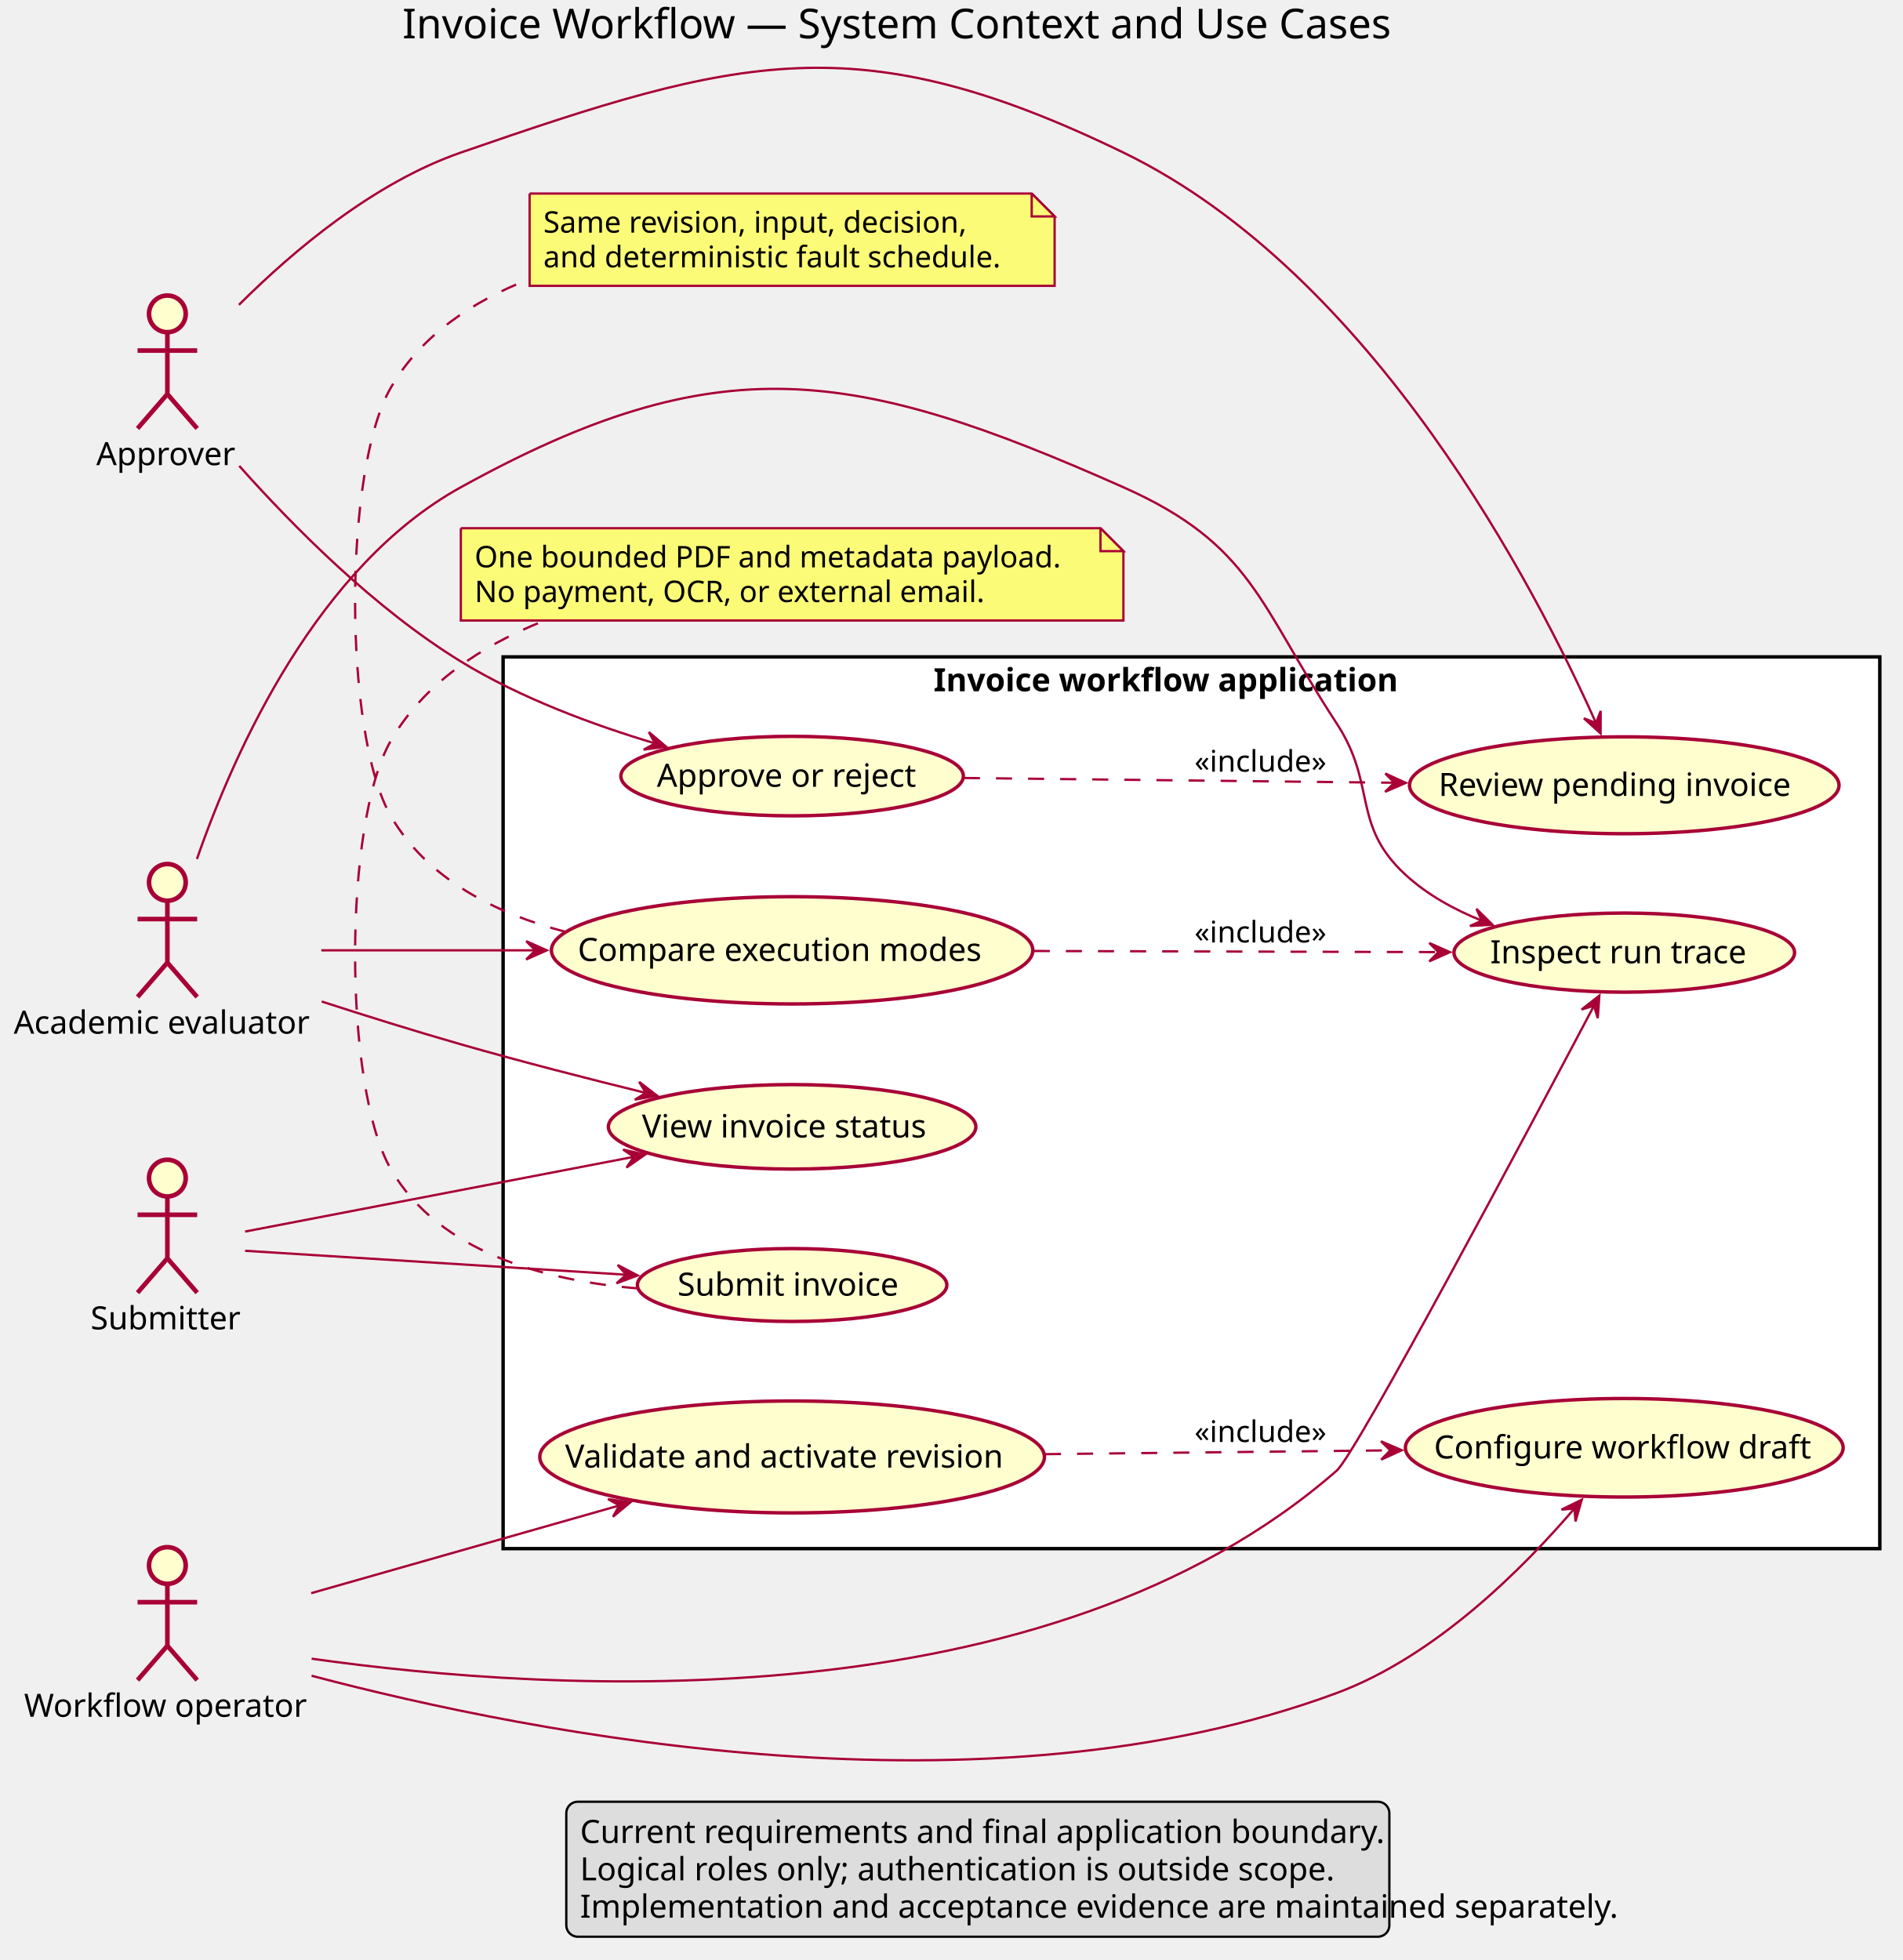
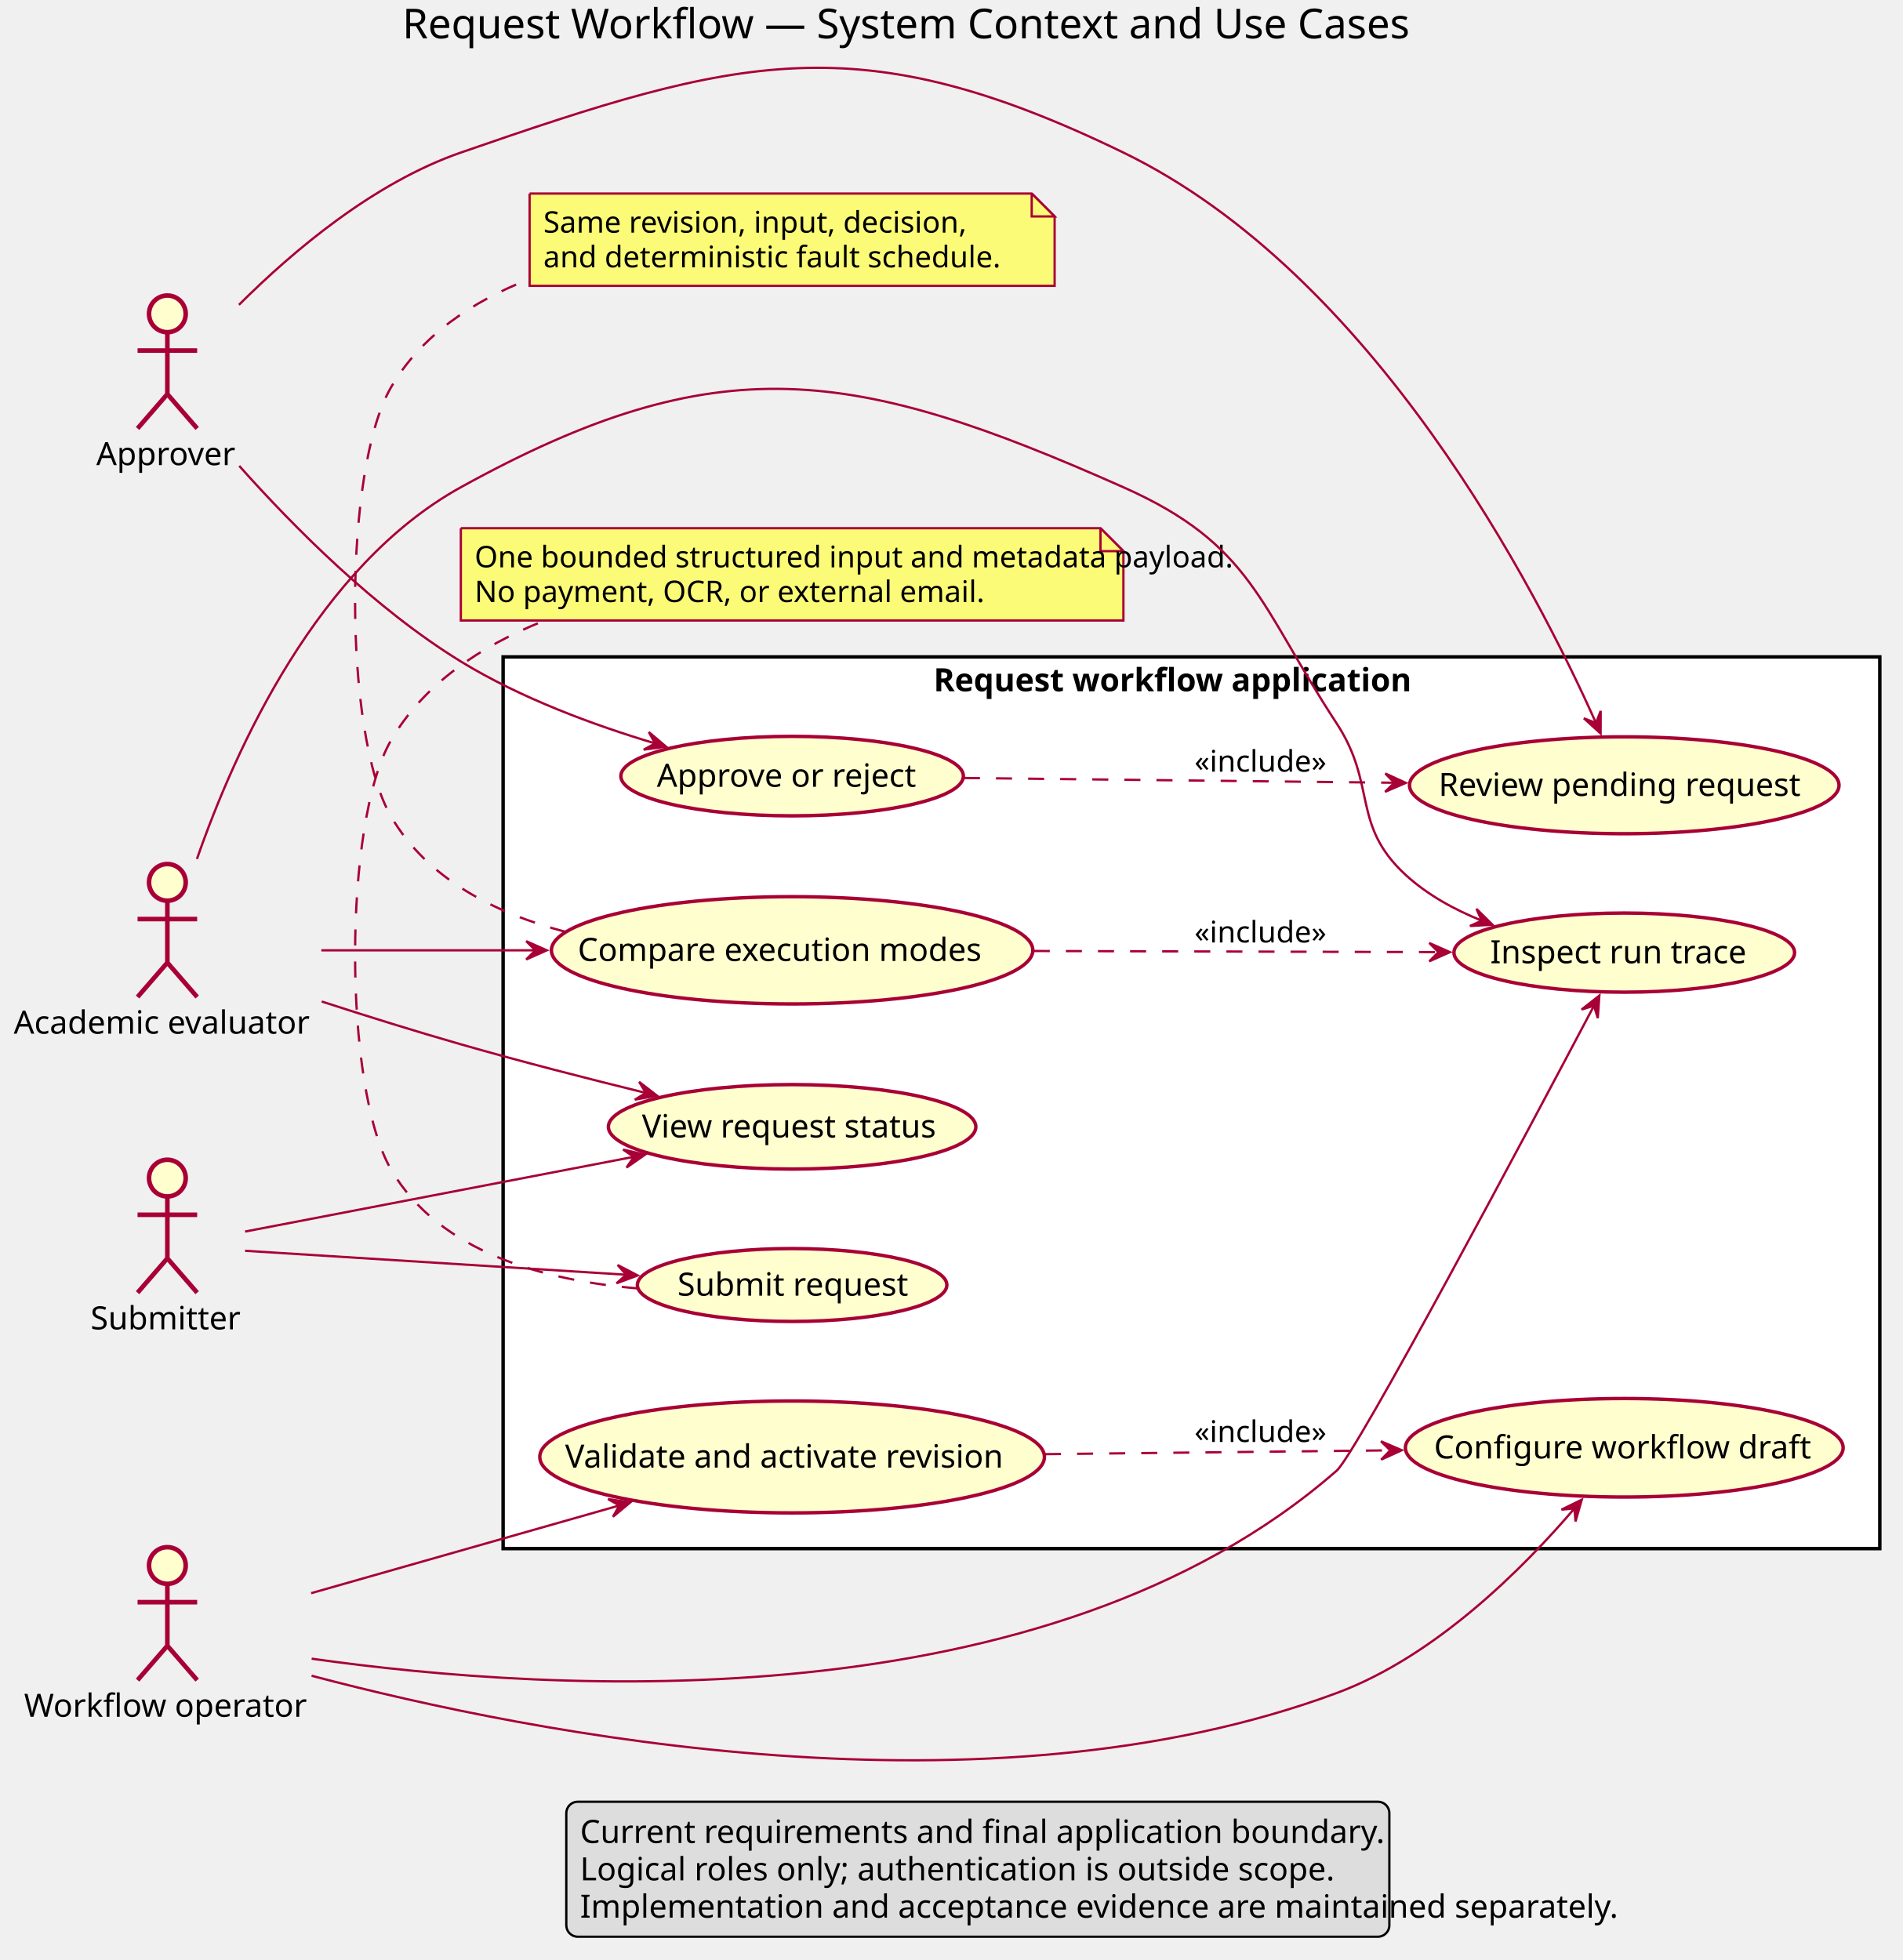
<svg xmlns="http://www.w3.org/2000/svg" contentScriptType="application/ecmascript" contentStyleType="text/css" height="855px" preserveAspectRatio="none" style="width:830px;height:855px;" version="1.1" viewBox="0 0 830 855" width="830px" zoomAndPan="magnify">
  <defs />
  <g>
-     <text fill="#000000" font-family="sans-serif" font-size="18" lengthAdjust="spacingAndGlyphs" textLength="503" x="175.5" y="16.708">Invoice Workflow — System Context and Use Cases</text>
+     <text fill="#000000" font-family="sans-serif" font-size="18" lengthAdjust="spacingAndGlyphs" textLength="503" x="175.5" y="16.708">Request Workflow — System Context and Use Cases</text>
    <rect fill="#FFFFFF" height="389" style="stroke: #000000; stroke-width: 1.5;" width="600.48" x="219.44" y="286.553" />
-     <text fill="#000000" font-family="sans-serif" font-size="14" font-weight="bold" lengthAdjust="spacingAndGlyphs" textLength="225" x="407.18" y="301.548">Invoice workflow application</text>
+     <text fill="#000000" font-family="sans-serif" font-size="14" font-weight="bold" lengthAdjust="spacingAndGlyphs" textLength="225" x="407.18" y="301.548">Request workflow application</text>
    <ellipse cx="345.498" cy="560.553" fill="#FEFECE" rx="67.498" ry="15.899" style="stroke: #A80036; stroke-width: 1.5;" />
-     <text fill="#000000" font-family="sans-serif" font-size="14" lengthAdjust="spacingAndGlyphs" textLength="100" x="295.498" y="565.201">Submit invoice</text>
+     <text fill="#000000" font-family="sans-serif" font-size="14" lengthAdjust="spacingAndGlyphs" textLength="100" x="295.498" y="565.201">Submit request</text>
    <ellipse cx="345.497" cy="491.551" fill="#FEFECE" rx="80.137" ry="18.427" style="stroke: #A80036; stroke-width: 1.5;" />
-     <text fill="#000000" font-family="sans-serif" font-size="14" lengthAdjust="spacingAndGlyphs" textLength="131" x="279.997" y="496.199">View invoice status</text>
+     <text fill="#000000" font-family="sans-serif" font-size="14" lengthAdjust="spacingAndGlyphs" textLength="131" x="279.997" y="496.199">View request status</text>
    <ellipse cx="708.459" cy="342.557" fill="#FEFECE" rx="93.669" ry="21.134" style="stroke: #A80036; stroke-width: 1.5;" />
-     <text fill="#000000" font-family="sans-serif" font-size="14" lengthAdjust="spacingAndGlyphs" textLength="162" x="627.459" y="347.205">Review pending invoice</text>
+     <text fill="#000000" font-family="sans-serif" font-size="14" lengthAdjust="spacingAndGlyphs" textLength="162" x="627.459" y="347.205">Review pending request</text>
    <ellipse cx="345.5" cy="338.553" fill="#FEFECE" rx="74.7" ry="17.34" style="stroke: #A80036; stroke-width: 1.5;" />
    <text fill="#000000" font-family="sans-serif" font-size="14" lengthAdjust="spacingAndGlyphs" textLength="118" x="286.5" y="343.202">Approve or reject</text>
    <ellipse cx="708.46" cy="631.555" fill="#FEFECE" rx="95.46" ry="21.492" style="stroke: #A80036; stroke-width: 1.5;" />
    <text fill="#000000" font-family="sans-serif" font-size="14" lengthAdjust="spacingAndGlyphs" textLength="166" x="625.46" y="636.204">Configure workflow draft</text>
    <ellipse cx="345.496" cy="635.554" fill="#FEFECE" rx="110.056" ry="24.411" style="stroke: #A80036; stroke-width: 1.5;" />
    <text fill="#000000" font-family="sans-serif" font-size="14" lengthAdjust="spacingAndGlyphs" textLength="198" x="246.496" y="640.203">Validate and activate revision</text>
    <ellipse cx="708.459" cy="415.551" fill="#FEFECE" rx="74.289" ry="17.258" style="stroke: #A80036; stroke-width: 1.5;" />
    <text fill="#000000" font-family="sans-serif" font-size="14" lengthAdjust="spacingAndGlyphs" textLength="117" x="649.959" y="420.199">Inspect run trace</text>
    <ellipse cx="345.501" cy="414.551" fill="#FEFECE" rx="104.991" ry="23.398" style="stroke: #A80036; stroke-width: 1.5;" />
    <text fill="#000000" font-family="sans-serif" font-size="14" lengthAdjust="spacingAndGlyphs" textLength="187" x="252.001" y="419.2">Compare execution modes</text>
    <ellipse cx="73" cy="513.913" fill="#FEFECE" rx="8" ry="8" style="stroke: #A80036; stroke-width: 2.0;" />
    <path d="M73,521.913 L73,548.913 M60,529.913 L86,529.913 M73,548.913 L60,563.913 M73,548.913 L86,563.913 " fill="none" style="stroke: #A80036; stroke-width: 2.0;" />
    <text fill="#000000" font-family="sans-serif" font-size="14" lengthAdjust="spacingAndGlyphs" textLength="67" x="39.5" y="579.908">Submitter</text>
    <ellipse cx="73" cy="136.913" fill="#FEFECE" rx="8" ry="8" style="stroke: #A80036; stroke-width: 2.0;" />
    <path d="M73,144.913 L73,171.913 M60,152.913 L86,152.913 M73,171.913 L60,186.913 M73,171.913 L86,186.913 " fill="none" style="stroke: #A80036; stroke-width: 2.0;" />
    <text fill="#000000" font-family="sans-serif" font-size="14" lengthAdjust="spacingAndGlyphs" textLength="62" x="42" y="202.908">Approver</text>
    <ellipse cx="73" cy="682.913" fill="#FEFECE" rx="8" ry="8" style="stroke: #A80036; stroke-width: 2.0;" />
    <path d="M73,690.913 L73,717.913 M60,698.913 L86,698.913 M73,717.913 L60,732.913 M73,717.913 L86,732.913 " fill="none" style="stroke: #A80036; stroke-width: 2.0;" />
    <text fill="#000000" font-family="sans-serif" font-size="14" lengthAdjust="spacingAndGlyphs" textLength="125" x="10.5" y="748.908">Workflow operator</text>
    <ellipse cx="73" cy="384.913" fill="#FEFECE" rx="8" ry="8" style="stroke: #A80036; stroke-width: 2.0;" />
    <path d="M73,392.913 L73,419.913 M60,400.913 L86,400.913 M73,419.913 L60,434.913 M73,419.913 L86,434.913 " fill="none" style="stroke: #A80036; stroke-width: 2.0;" />
    <text fill="#000000" font-family="sans-serif" font-size="14" lengthAdjust="spacingAndGlyphs" textLength="134" x="6" y="450.908">Academic evaluator</text>
    <path d="M201,230.423 L201,270.689 L490,270.689 L490,240.423 L480,230.423 L201,230.423 " fill="#FBFB77" style="stroke: #A80036; stroke-width: 1.0;" />
    <path d="M480,230.423 L480,240.423 L490,240.423 L480,230.423 " fill="#FBFB77" style="stroke: #A80036; stroke-width: 1.0;" />
-     <text fill="#000000" font-family="sans-serif" font-size="13" lengthAdjust="spacingAndGlyphs" textLength="268" x="207" y="247.49">One bounded PDF and metadata payload.</text>
+     <text fill="#000000" font-family="sans-serif" font-size="13" lengthAdjust="spacingAndGlyphs" textLength="268" x="207" y="247.49">One bounded structured input and metadata payload.</text>
    <text fill="#000000" font-family="sans-serif" font-size="13" lengthAdjust="spacingAndGlyphs" textLength="234" x="207" y="262.623">No payment, OCR, or external email.</text>
    <path d="M231,84.423 L231,124.689 L460,124.689 L460,94.423 L450,84.423 L231,84.423 " fill="#FBFB77" style="stroke: #A80036; stroke-width: 1.0;" />
    <path d="M450,84.423 L450,94.423 L460,94.423 L450,84.423 " fill="#FBFB77" style="stroke: #A80036; stroke-width: 1.0;" />
    <text fill="#000000" font-family="sans-serif" font-size="13" lengthAdjust="spacingAndGlyphs" textLength="195" x="237" y="101.49">Same revision, input, decision,</text>
    <text fill="#000000" font-family="sans-serif" font-size="13" lengthAdjust="spacingAndGlyphs" textLength="208" x="237" y="116.623">and deterministic fault schedule.</text>
    <path d="M106.9,545.623 C147.96,548.203 219.34,552.693 273.17,556.073 " fill="none" id="Submitter-Submit" style="stroke: #A80036; stroke-width: 1.0;" />
    <polygon fill="#A80036" points="278.13,556.383,269.399,551.826,273.14,556.069,268.897,559.811,278.13,556.383" style="stroke: #A80036; stroke-width: 1.0;" />
    <path d="M106.9,537.233 C148.86,529.163 222.47,515.013 276.67,504.593 " fill="none" id="Submitter-Status" style="stroke: #A80036; stroke-width: 1.0;" />
    <polygon fill="#A80036" points="281.36,503.693,271.766,501.466,276.45,504.638,273.278,509.322,281.36,503.693" style="stroke: #A80036; stroke-width: 1.0;" />
    <path d="M104.22,132.983 C127.9,109.353 163.08,79.693 201,66.553 C322.37,24.513 374.44,10.483 490,66.553 C599.31,119.593 670.15,257.153 696.23,315.623 " fill="none" id="Approver-Review" style="stroke: #A80036; stroke-width: 1.0;" />
    <polygon fill="#A80036" points="698.14,319.973,698.172,310.124,696.124,315.398,690.851,313.35,698.14,319.973" style="stroke: #A80036; stroke-width: 1.0;" />
    <path d="M104.36,203.243 C128.23,230.053 163.6,265.613 201,288.553 C227.03,304.523 258.85,316.273 285.92,324.353 " fill="none" id="Approver-Decide" style="stroke: #A80036; stroke-width: 1.0;" />
    <polygon fill="#A80036" points="290.52,325.703,283,319.343,285.72,324.303,280.76,327.023,290.52,325.703" style="stroke: #A80036; stroke-width: 1.0;" />
    <path d="M135.91,731.003 C234.18,756.963 430.35,795.153 583,738.553 C626.26,722.513 664.59,683.963 686.92,657.793 " fill="none" id="Operator-Configure" style="stroke: #A80036; stroke-width: 1.0;" />
    <polygon fill="#A80036" points="689.92,654.213,681.07,658.534,686.705,658.043,687.197,663.678,689.92,654.213" style="stroke: #A80036; stroke-width: 1.0;" />
    <path d="M135.72,694.983 C175.7,683.603 227.99,668.723 270.24,656.693 " fill="none" id="Operator-Activate" style="stroke: #A80036; stroke-width: 1.0;" />
    <polygon fill="#A80036" points="274.94,655.353,265.192,653.945,270.128,656.71,267.363,661.645,274.94,655.353" style="stroke: #A80036; stroke-width: 1.0;" />
    <path d="M135.93,723.553 C241.4,738.493 456.71,751.953 583,641.553 C591.62,634.023 665.87,494.343 695.41,438.423 " fill="none" id="Operator-Trace" style="stroke: #A80036; stroke-width: 1.0;" />
    <polygon fill="#A80036" points="697.59,434.303,689.837,440.378,695.246,438.72,696.904,444.128,697.59,434.303" style="stroke: #A80036; stroke-width: 1.0;" />
    <path d="M140.32,436.883 C159.79,443.193 181.18,449.873 201,455.553 C227.29,463.093 256.54,470.583 281.73,476.773 " fill="none" id="Evaluator-Status" style="stroke: #A80036; stroke-width: 1.0;" />
    <polygon fill="#A80036" points="286.57,477.953,278.775,471.933,281.713,476.767,276.878,479.705,286.57,477.953" style="stroke: #A80036; stroke-width: 1.0;" />
    <path d="M85.9,374.713 C102.74,326.353 138.64,247.013 201,212.553 C313.43,150.443 372.62,160.393 490,212.553 C546.36,237.603 549.17,263.983 583,315.553 C600.67,342.503 589.31,359.713 613,381.553 C622.47,390.293 634.35,396.813 646.45,401.673 " fill="none" id="Evaluator-Trace" style="stroke: #A80036; stroke-width: 1.0;" />
    <polygon fill="#A80036" points="650.98,403.393,643.983,396.462,646.305,401.62,641.146,403.942,650.98,403.393" style="stroke: #A80036; stroke-width: 1.0;" />
    <path d="M140.17,414.553 C168.33,414.553 201.94,414.553 233.69,414.553 " fill="none" id="Evaluator-Compare" style="stroke: #A80036; stroke-width: 1.0;" />
    <polygon fill="#A80036" points="238.5,414.553,229.5,410.553,233.5,414.553,229.5,418.553,238.5,414.553" style="stroke: #A80036; stroke-width: 1.0;" />
    <path d="M420.42,339.373 C474.65,339.973 548.87,340.803 608.26,341.453 " fill="none" id="Decide-Review" style="stroke: #A80036; stroke-width: 1.0; stroke-dasharray: 7.0,7.0;" />
    <polygon fill="#A80036" points="613.18,341.513,604.226,337.411,608.18,341.456,604.135,345.41,613.18,341.513" style="stroke: #A80036; stroke-width: 1.0;" />
    <text fill="#000000" font-family="sans-serif" font-size="13" lengthAdjust="spacingAndGlyphs" textLength="61" x="521" y="336.62">«include»</text>
    <path d="M455.78,634.343 C503.74,633.813 559.68,633.193 606.63,632.673 " fill="none" id="Activate-Configure" style="stroke: #A80036; stroke-width: 1.0; stroke-dasharray: 7.0,7.0;" />
    <polygon fill="#A80036" points="611.39,632.623,602.345,628.726,606.39,632.68,602.436,636.726,611.39,632.623" style="stroke: #A80036; stroke-width: 1.0;" />
    <text fill="#000000" font-family="sans-serif" font-size="13" lengthAdjust="spacingAndGlyphs" textLength="61" x="521" y="629.03">«include»</text>
    <path d="M450.9,414.843 C507.23,415.003 575.65,415.193 627.66,415.333 " fill="none" id="Compare-Trace" style="stroke: #A80036; stroke-width: 1.0; stroke-dasharray: 7.0,7.0;" />
    <polygon fill="#A80036" points="632.41,415.353,623.41,411.353,627.41,415.353,623.41,419.353,632.41,415.353" style="stroke: #A80036; stroke-width: 1.0;" />
    <text fill="#000000" font-family="sans-serif" font-size="13" lengthAdjust="spacingAndGlyphs" textLength="61" x="521" y="411.12">«include»</text>
    <path d="M278.17,562.023 C238.34,558.753 191.66,546.583 170.5,510.053 C149.67,474.093 149.67,359.013 170.5,323.053 C184.92,298.153 209.93,281.803 236.6,271.073 " fill="none" id="Submit-GMN165" style="stroke: #A80036; stroke-width: 1.0; stroke-dasharray: 7.0,7.0;" />
    <path d="M246.71,406.503 C216.17,398.463 186.39,383.503 170.5,356.053 C149.67,320.093 149.67,205.013 170.5,169.053 C183.73,146.223 206.27,131.383 230.85,121.773 " fill="none" id="Compare-GMN168" style="stroke: #A80036; stroke-width: 1.0; stroke-dasharray: 7.0,7.0;" />
    <rect fill="#DDDDDD" height="58.891" rx="5" ry="5" style="stroke: #000000; stroke-width: 1.0;" width="359" x="247" y="785.953" />
    <text fill="#000000" font-family="sans-serif" font-size="14" lengthAdjust="spacingAndGlyphs" textLength="335" x="253" y="803.948">Current requirements and final application boundary.</text>
    <text fill="#000000" font-family="sans-serif" font-size="14" lengthAdjust="spacingAndGlyphs" textLength="347" x="253" y="820.245">Logical roles only; authentication is outside scope.</text>
    <text fill="#000000" font-family="sans-serif" font-size="14" lengthAdjust="spacingAndGlyphs" textLength="347" x="253" y="836.542">Implementation and acceptance evidence are maintained separately.</text>
  </g>
</svg>
